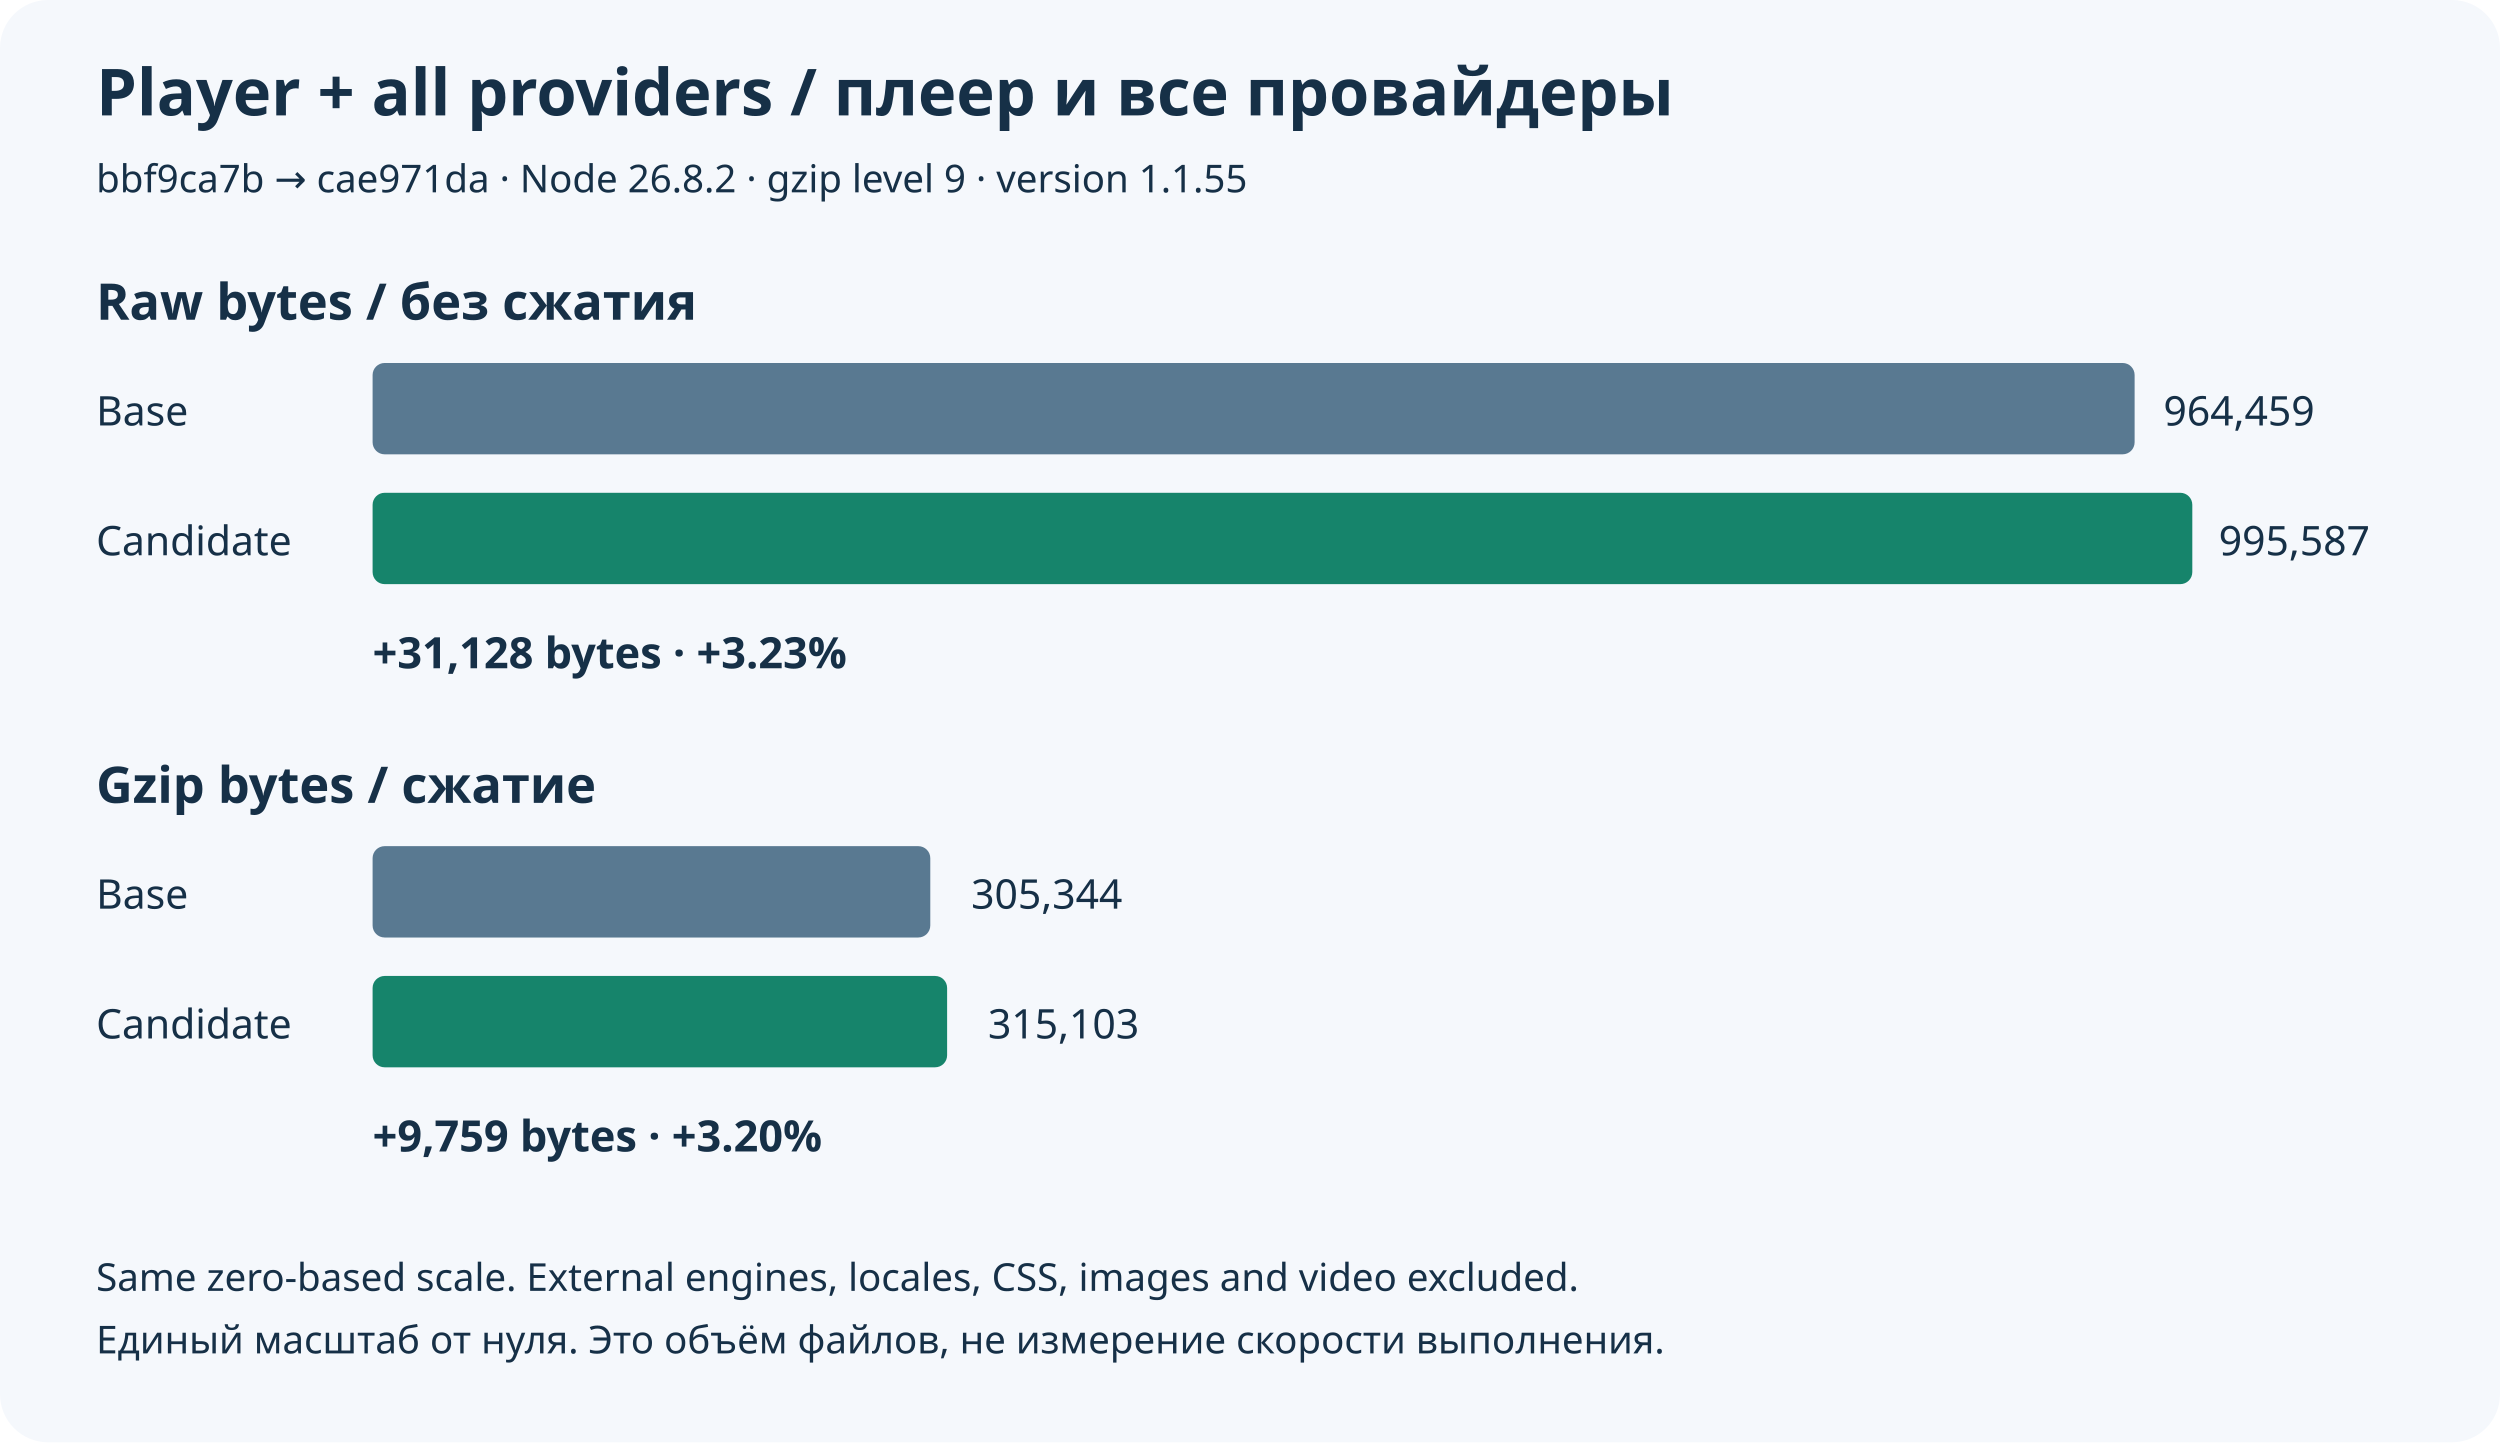
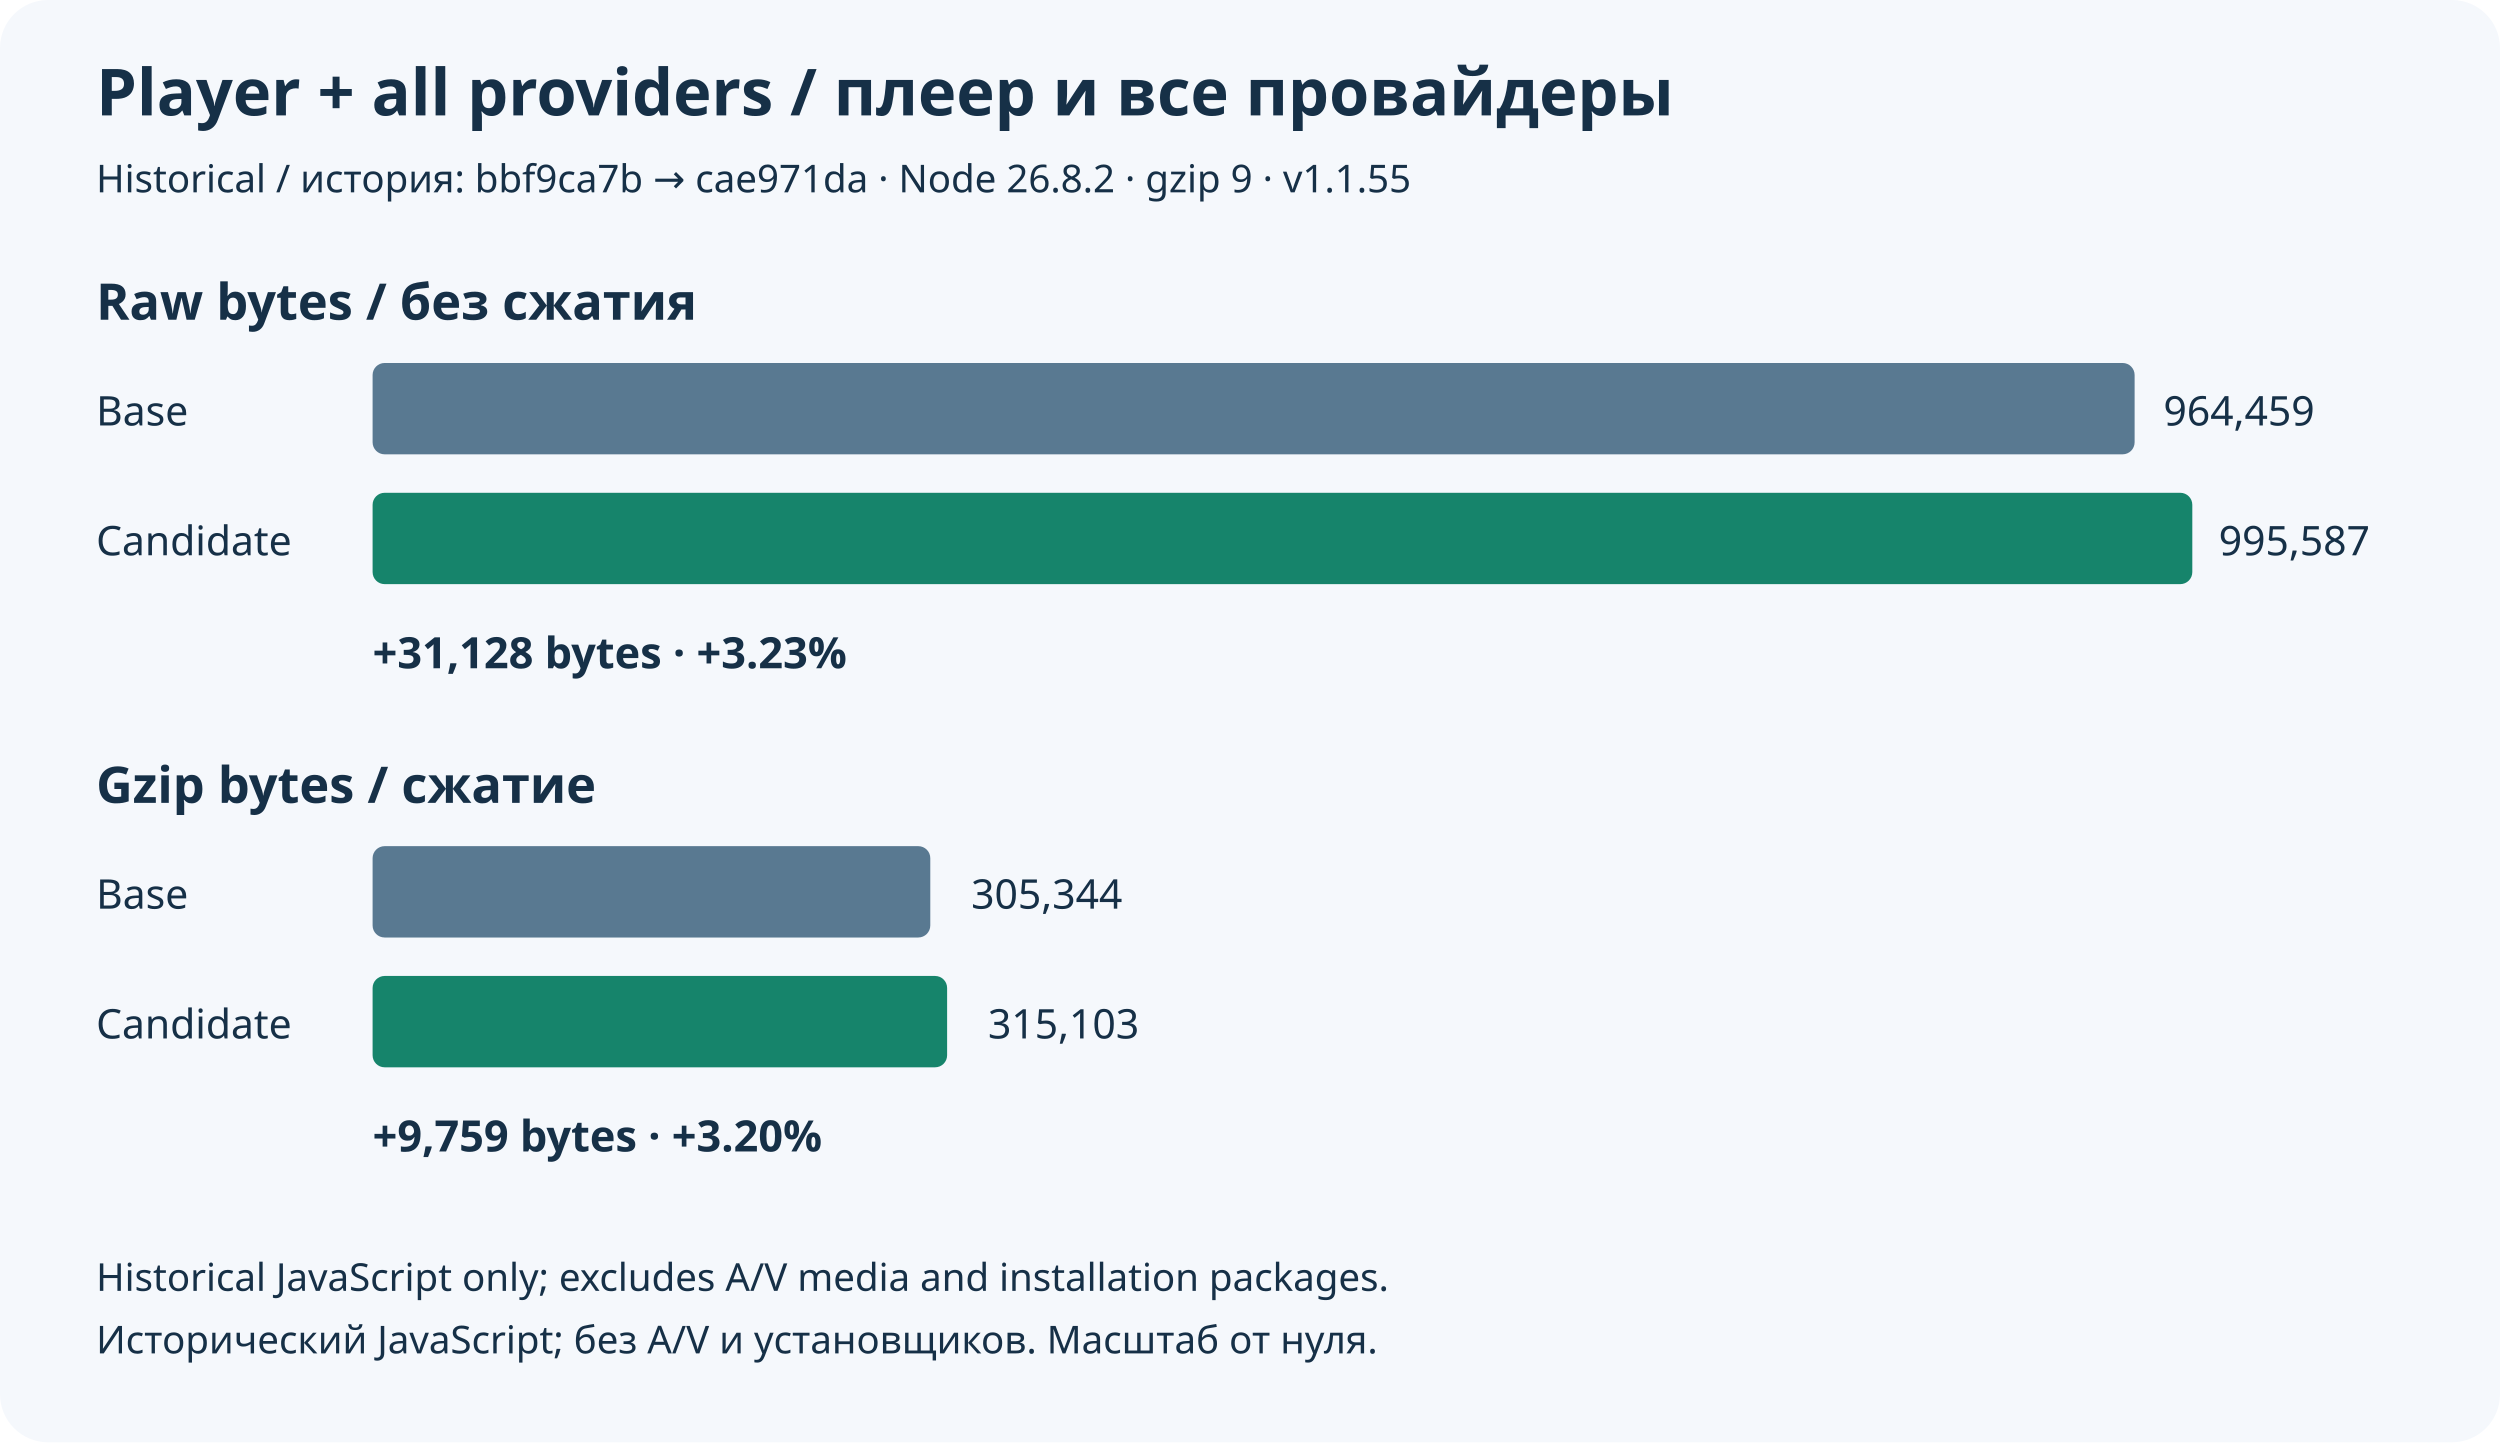
<svg xmlns="http://www.w3.org/2000/svg" aria-labelledby="title desc" role="img" viewBox="0 0 1040 600">
  <rect fill="#f5f8fc" height="600" rx="20" width="1040" />
  <g fill="#163047" font-family="system-ui,sans-serif">
    <text font-size="27" font-weight="700" x="40" y="48">
            Player + all providers / плеер и все провайдеры
        </text>
    <text font-size="16" x="40" y="80">
-             bbf9ca7b → cae971da · Node 26.8.2 · gzip level 9 · version 1.1.55
+             Historical / история: bbf9ca7b → cae971da · Node 26.8.2 · gzip 9 · v1.1.55
        </text>
    <text font-size="21" font-weight="700" x="40" y="133">
            Raw bytes / без сжатия
        </text>
    <text font-size="17" x="40" y="177">Base</text>
    <rect fill="#597991" height="38" rx="5" width="733" x="155" y="151" />
    <text font-size="17" x="900" y="177">964,459</text>
    <text font-size="17" x="40" y="231">Candidate</text>
    <rect fill="#16846b" height="38" rx="5" width="757" x="155" y="205" />
    <text font-size="17" x="923" y="231">995,587</text>
    <text font-size="18" font-weight="600" x="155" y="278">
            +31,128 bytes · +3.23%
        </text>
    <text font-size="21" font-weight="700" x="40" y="334">
            Gzip bytes / сжатие
        </text>
    <text font-size="17" x="40" y="378">Base</text>
    <rect fill="#597991" height="38" rx="5" width="232" x="155" y="352" />
    <text font-size="17" x="404" y="378">305,344</text>
    <text font-size="17" x="40" y="432">Candidate</text>
    <rect fill="#16846b" height="38" rx="5" width="239" x="155" y="406" />
    <text font-size="17" x="411" y="432">315,103</text>
    <text font-size="18" font-weight="600" x="155" y="479">
            +9,759 bytes · +3.20%
        </text>
    <text font-size="16" x="40" y="537">
-             Same zero-based scale. External engines, locales, CSS, images and
-             video excluded.
+             Historical JavaScript only; excludes A/V media and installation packages.
        </text>
    <text font-size="16" x="40" y="563">
-             Единый масштаб от нуля. Это объём файлов, не измерение скорости
-             выполнения.
+             Исторический JavaScript; без A/V и установщиков. Масштаб от нуля.
        </text>
  </g>
</svg>
